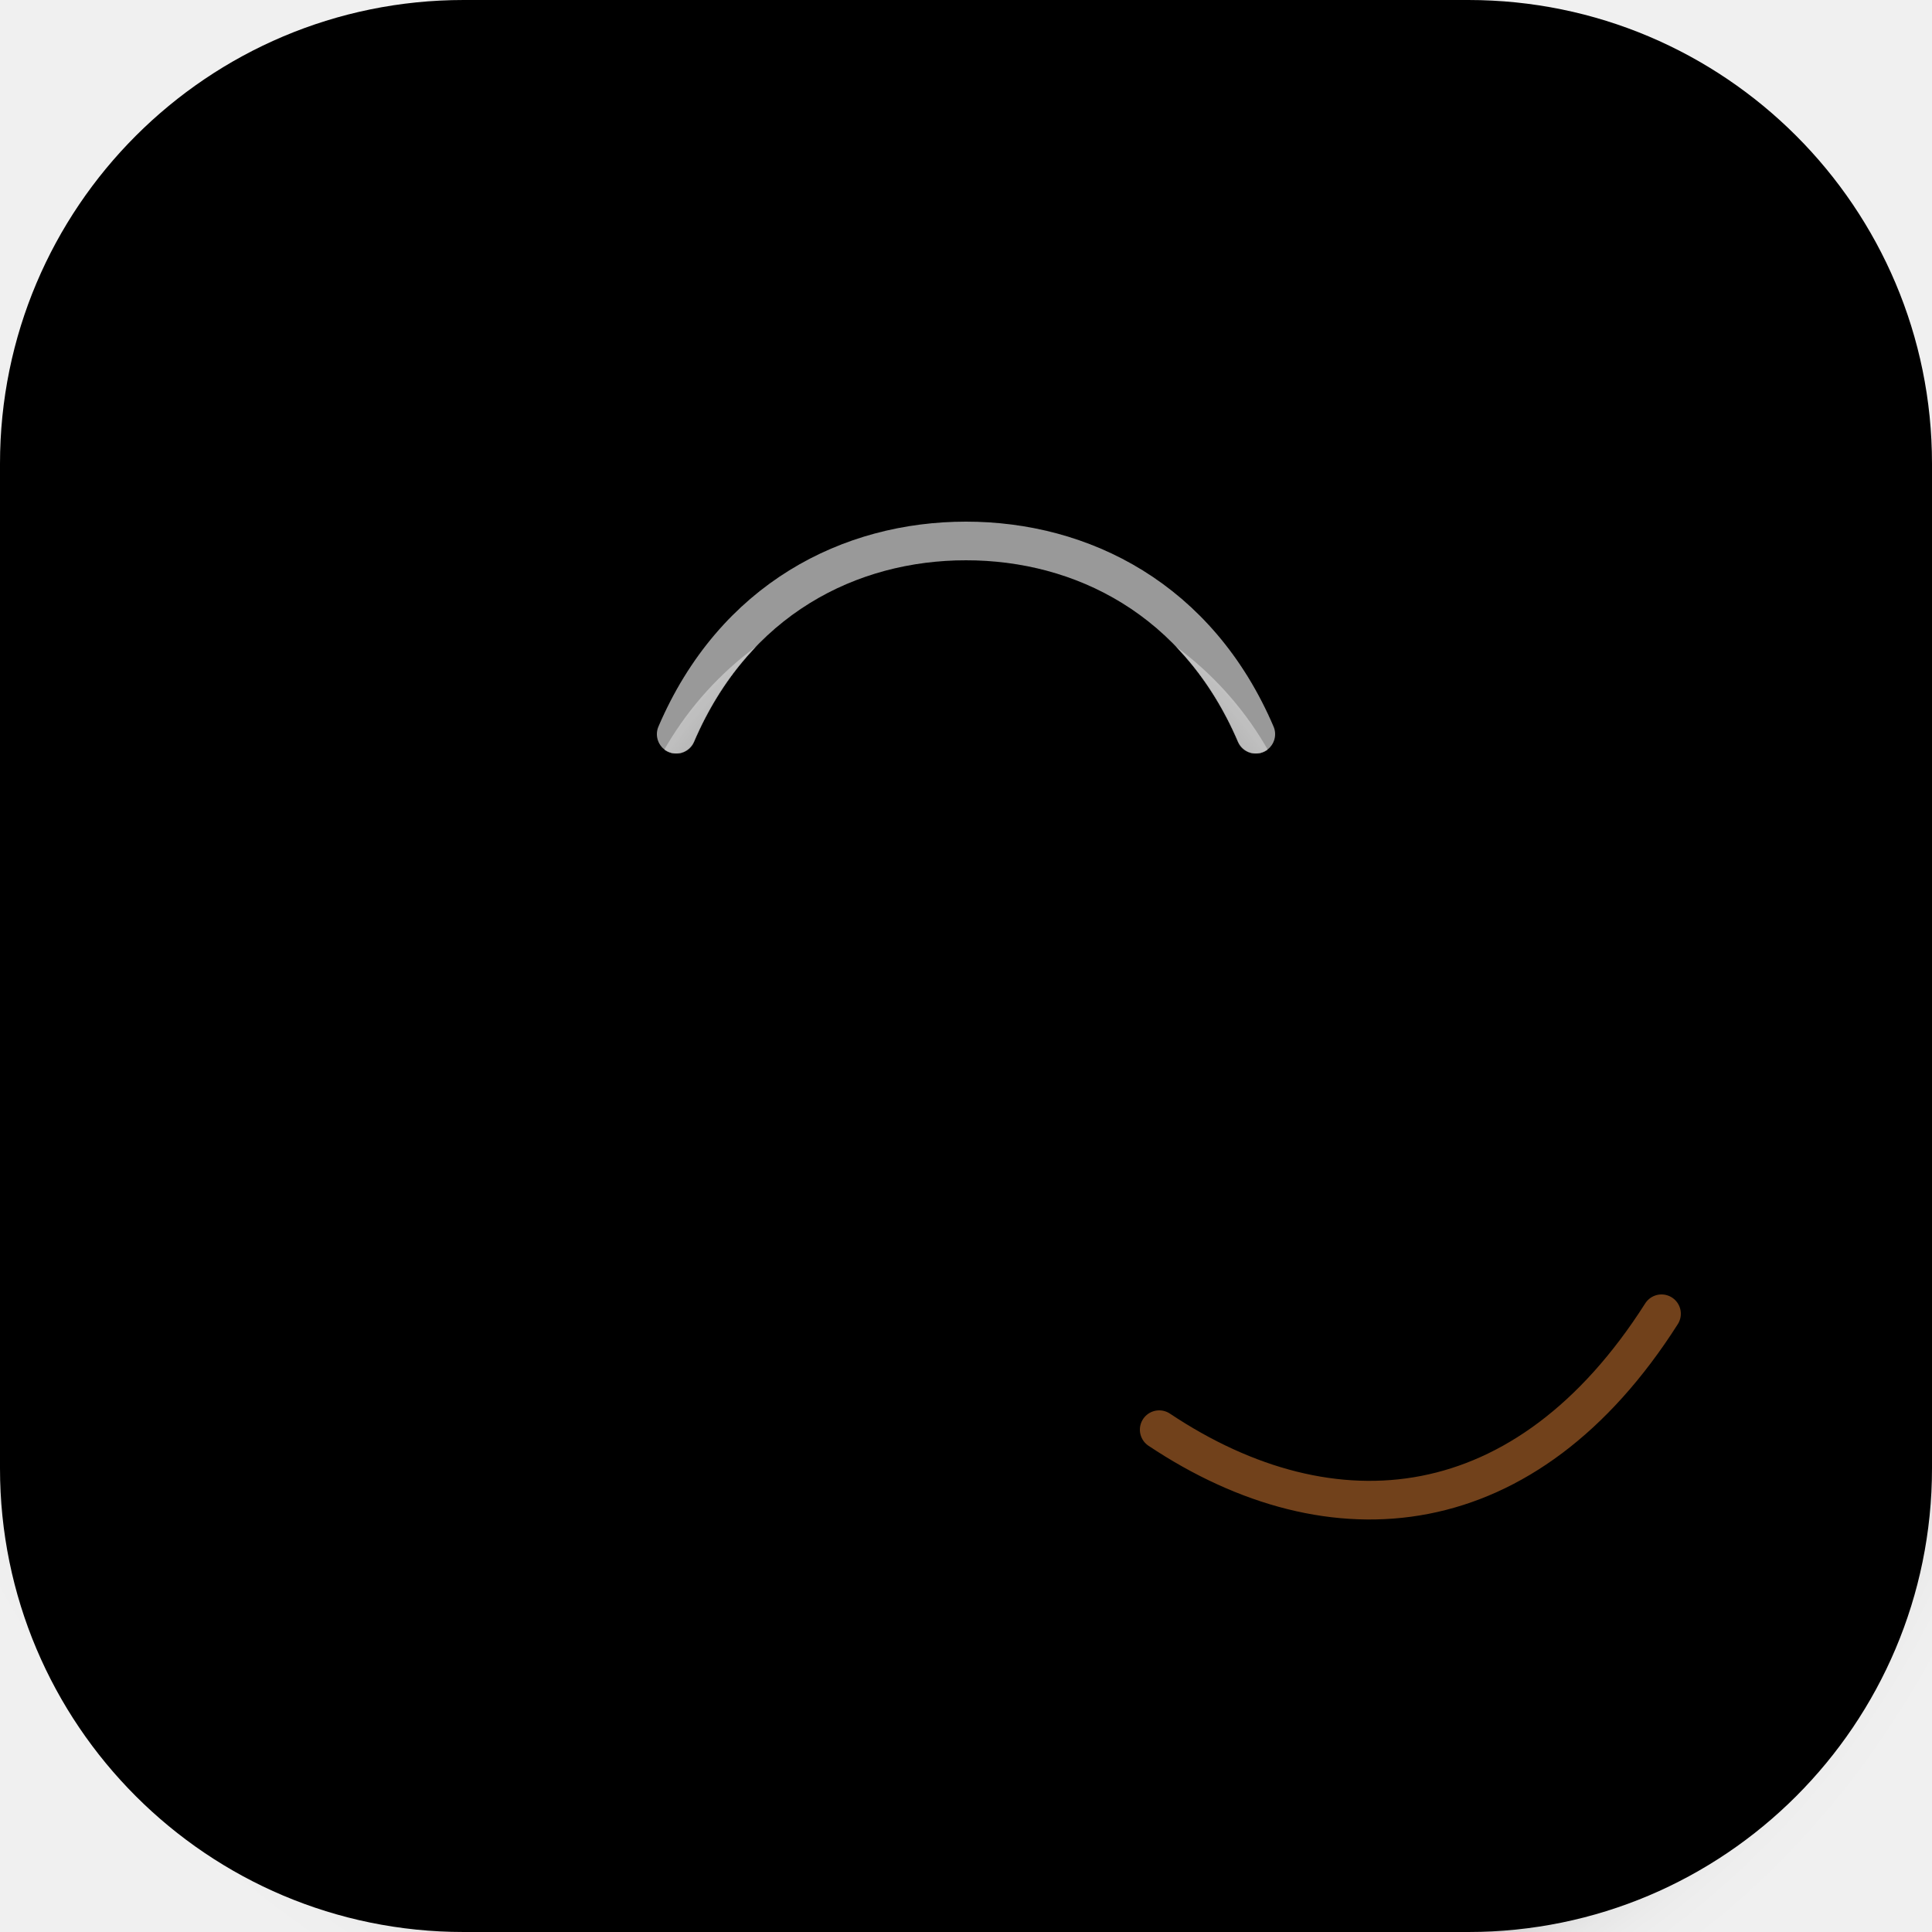
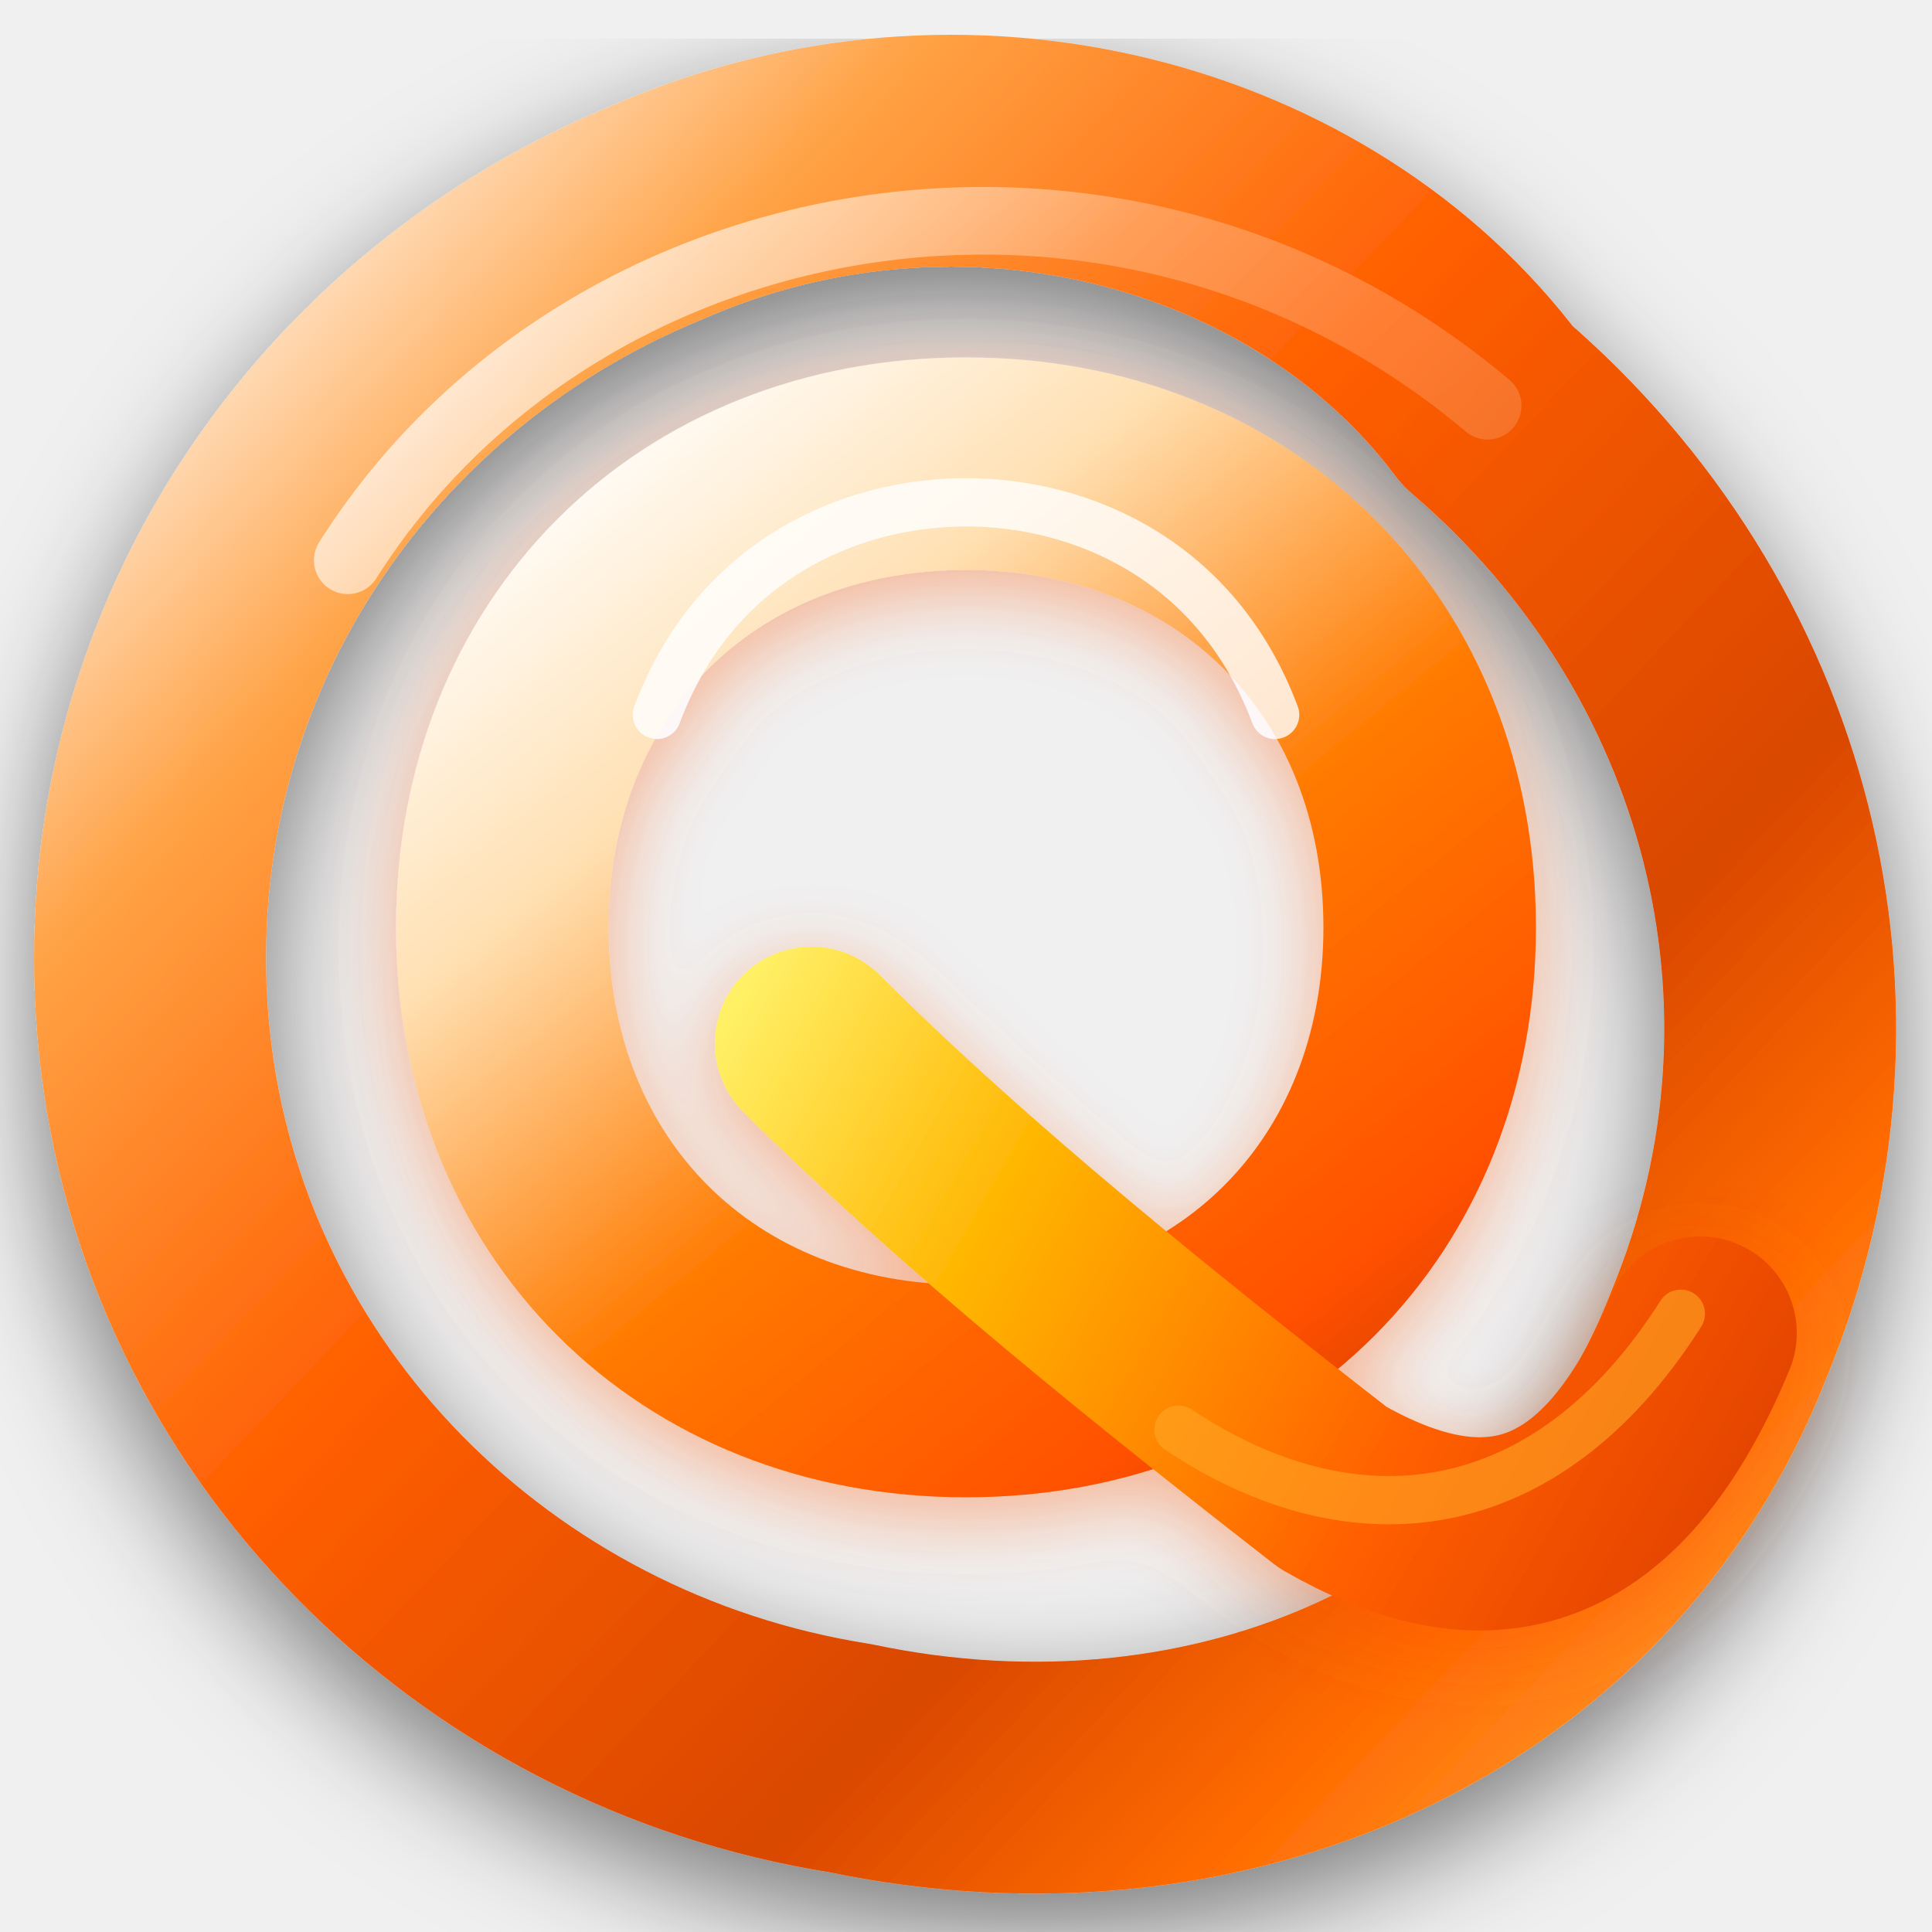
<svg xmlns="http://www.w3.org/2000/svg" viewBox="0 0 100 100" fill="none">
  <defs>
-     <radialGradient id="fav-bg" cx="50%" cy="30%" r="80%" gradientUnits="userSpaceOnUse">
-       <stop offset="0%" stopColor="#242533" />
-       <stop offset="60%" stopColor="#14151C" />
-       <stop offset="100%" stopColor="#0B0C10" />
-     </radialGradient>
-     <linearGradient id="quiz-ring" x1="12" y1="15" x2="90" y2="88" gradientUnits="userSpaceOnUse">
-       <stop offset="0%" stopColor="#FFF2E8" />
-       <stop offset="16%" stopColor="#FB923C" />
-       <stop offset="40%" stopColor="#EA580C" />
-       <stop offset="65%" stopColor="#7C2D12" />
-       <stop offset="84%" stopColor="#C2410C" />
-       <stop offset="100%" stopColor="#F97316" />
+     <linearGradient id="fav-ring" x1="10" y1="12" x2="92" y2="90" gradientUnits="userSpaceOnUse">
+       <stop offset="0%" stop-color="#FFF5EB" />
+       <stop offset="18%" stop-color="#FFA245" />
+       <stop offset="42%" stop-color="#FF5E00" />
+       <stop offset="70%" stop-color="#D94800" />
+       <stop offset="85%" stop-color="#FF6A00" />
+       <stop offset="100%" stop-color="#FFA033" />
    </linearGradient>
-     <linearGradient id="quiz-q" x1="32" y1="25" x2="72" y2="75" gradientUnits="userSpaceOnUse">
-       <stop offset="0%" stopColor="#FFFFFF" />
-       <stop offset="22%" stopColor="#FED7AA" />
-       <stop offset="50%" stopColor="#FB923C" />
-       <stop offset="78%" stopColor="#F97316" />
-       <stop offset="100%" stopColor="#C2410C" />
+     <linearGradient id="fav-q" x1="30" y1="22" x2="74" y2="76" gradientUnits="userSpaceOnUse">
+       <stop offset="0%" stop-color="#FFFFFF" />
+       <stop offset="25%" stop-color="#FFE0B2" />
+       <stop offset="55%" stop-color="#FF7A00" />
+       <stop offset="85%" stop-color="#FF5000" />
+       <stop offset="100%" stop-color="#CC3E00" />
    </linearGradient>
-     <linearGradient id="quiz-highlight" x1="20" y1="10" x2="75" y2="75" gradientUnits="userSpaceOnUse">
-       <stop offset="0%" stopColor="#FFFFFF" stopOpacity="0.9" />
-       <stop offset="35%" stopColor="#FFFFFF" stopOpacity="0.15" />
-       <stop offset="100%" stopColor="#FFFFFF" stopOpacity="0" />
+     <linearGradient id="fav-highlight" x1="18" y1="8" x2="76" y2="72" gradientUnits="userSpaceOnUse">
+       <stop offset="0%" stop-color="#FFFFFF" stop-opacity="0.95" />
+       <stop offset="35%" stop-color="#FFFFFF" stop-opacity="0.25" />
+       <stop offset="100%" stop-color="#FFFFFF" stop-opacity="0" />
    </linearGradient>
-     <linearGradient id="quiz-tail" x1="42" y1="56" x2="88" y2="78" gradientUnits="userSpaceOnUse">
-       <stop offset="0%" stopColor="#FEF08A" />
-       <stop offset="28%" stopColor="#FBBF24" />
-       <stop offset="68%" stopColor="#F97316" />
-       <stop offset="100%" stopColor="#EA580C" />
+     <linearGradient id="fav-tail" x1="38" y1="52" x2="90" y2="82" gradientUnits="userSpaceOnUse">
+       <stop offset="0%" stop-color="#FFF066" />
+       <stop offset="28%" stop-color="#FFB703" />
+       <stop offset="70%" stop-color="#FF5E00" />
+       <stop offset="100%" stop-color="#E04000" />
    </linearGradient>
-     <filter id="quiz-shadow" x="-30%" y="-30%" width="160%" height="160%">
-       <feDropShadow dx="0" dy="4" stdDeviation="4" floodColor="#000000" floodOpacity="0.65" />
+     <filter id="fav-shadow" x="-30%" y="-30%" width="160%" height="160%">
+       <feDropShadow dx="0" dy="2" stdDeviation="3" flood-color="#000000" flood-opacity="0.5" />
    </filter>
-     <filter id="inner-shadow" x="-30%" y="-30%" width="160%" height="160%">
-       <feDropShadow dx="0" dy="2" stdDeviation="2.5" floodColor="#431407" floodOpacity="0.6" />
+     <filter id="fav-glow" x="-30%" y="-30%" width="160%" height="160%">
+       <feDropShadow dx="0" dy="1" stdDeviation="2" flood-color="#FF5500" flood-opacity="0.4" />
    </filter>
  </defs>
-   <rect width="100" height="100" rx="24" fill="url(#fav-bg)" />
-   <g filter="url(#quiz-shadow)">
-     <path d="M 77 21 C 91 33 96 52 89 69 C 82 87 63 95 44 91 C 25 88 10 73 8 54 C 6 35 17 18 34 11 C 50 4 68 9 77 21" stroke="url(#quiz-ring)" stroke-width="11" stroke-linecap="round" stroke-linejoin="round" />
-     <path d="M 18 29 C 30 10 58 5 77 21" stroke="url(#quiz-highlight)" stroke-width="3" stroke-linecap="round" />
+   <g filter="url(#fav-shadow)">
+     <path d="         M 77 21         C 91 33           96 52           89 69         C 82 87           63 95           44 91         C 25 88           10 73           8 54         C 6 35           17 18           34 11         C 50 4           68 9           77 21       " stroke="url(#fav-ring)" stroke-width="12" stroke-linecap="round" stroke-linejoin="round" />
+     <path d="M 18 29 C 30 10 58 5 77 21" stroke="url(#fav-highlight)" stroke-width="3.5" stroke-linecap="round" />
  </g>
-   <g filter="url(#inner-shadow)">
-     <path d="M 50 25 C 63 25 73 35 73 48 C 73 61 63 71 50 71 C 37 71 27 61 27 48 C 27 35 37 25 50 25" stroke="url(#quiz-q)" stroke-width="10" stroke-linecap="round" stroke-linejoin="round" />
-     <path d="M 42 55 C 50 62 59 70 68 76 C 75 80 82 80 87 69" stroke="url(#quiz-tail)" stroke-width="9" stroke-linecap="round" stroke-linejoin="round" />
-     <path d="M 35 38 C 38 31 44 28 50 28 C 56 28 62 31 65 38" stroke="#FFFFFF" stroke-width="2" stroke-linecap="round" stroke-opacity="0.6" />
+   <g filter="url(#fav-glow)">
+     <path d="         M 50 24         C 64 24 74 34 74 48         C 74 62 64 72 50 72         C 36 72 26 62 26 48         C 26 34 36 24 50 24       " stroke="url(#fav-q)" stroke-width="11" stroke-linecap="round" stroke-linejoin="round" />
+     <path d="         M 42 54         C 50 62 60 70 69 77         C 76 81 83 81 88 69       " stroke="url(#fav-tail)" stroke-width="10" stroke-linecap="round" stroke-linejoin="round" />
+     <path d="M 34 37 C 37 29 44 26 50 26 C 56 26 63 29 66 37" stroke="#FFFFFF" stroke-width="2.5" stroke-linecap="round" stroke-opacity="0.8" />
  </g>
-   <path d="M 60 74 C 69 80 79 79 86 68" stroke="#FB923C" stroke-width="2" stroke-linecap="round" stroke-opacity="0.45" />
+   <path d="M 61 74 C 70 80 80 79 87 68" stroke="#FFA726" stroke-width="2.5" stroke-linecap="round" stroke-opacity="0.6" />
</svg>
